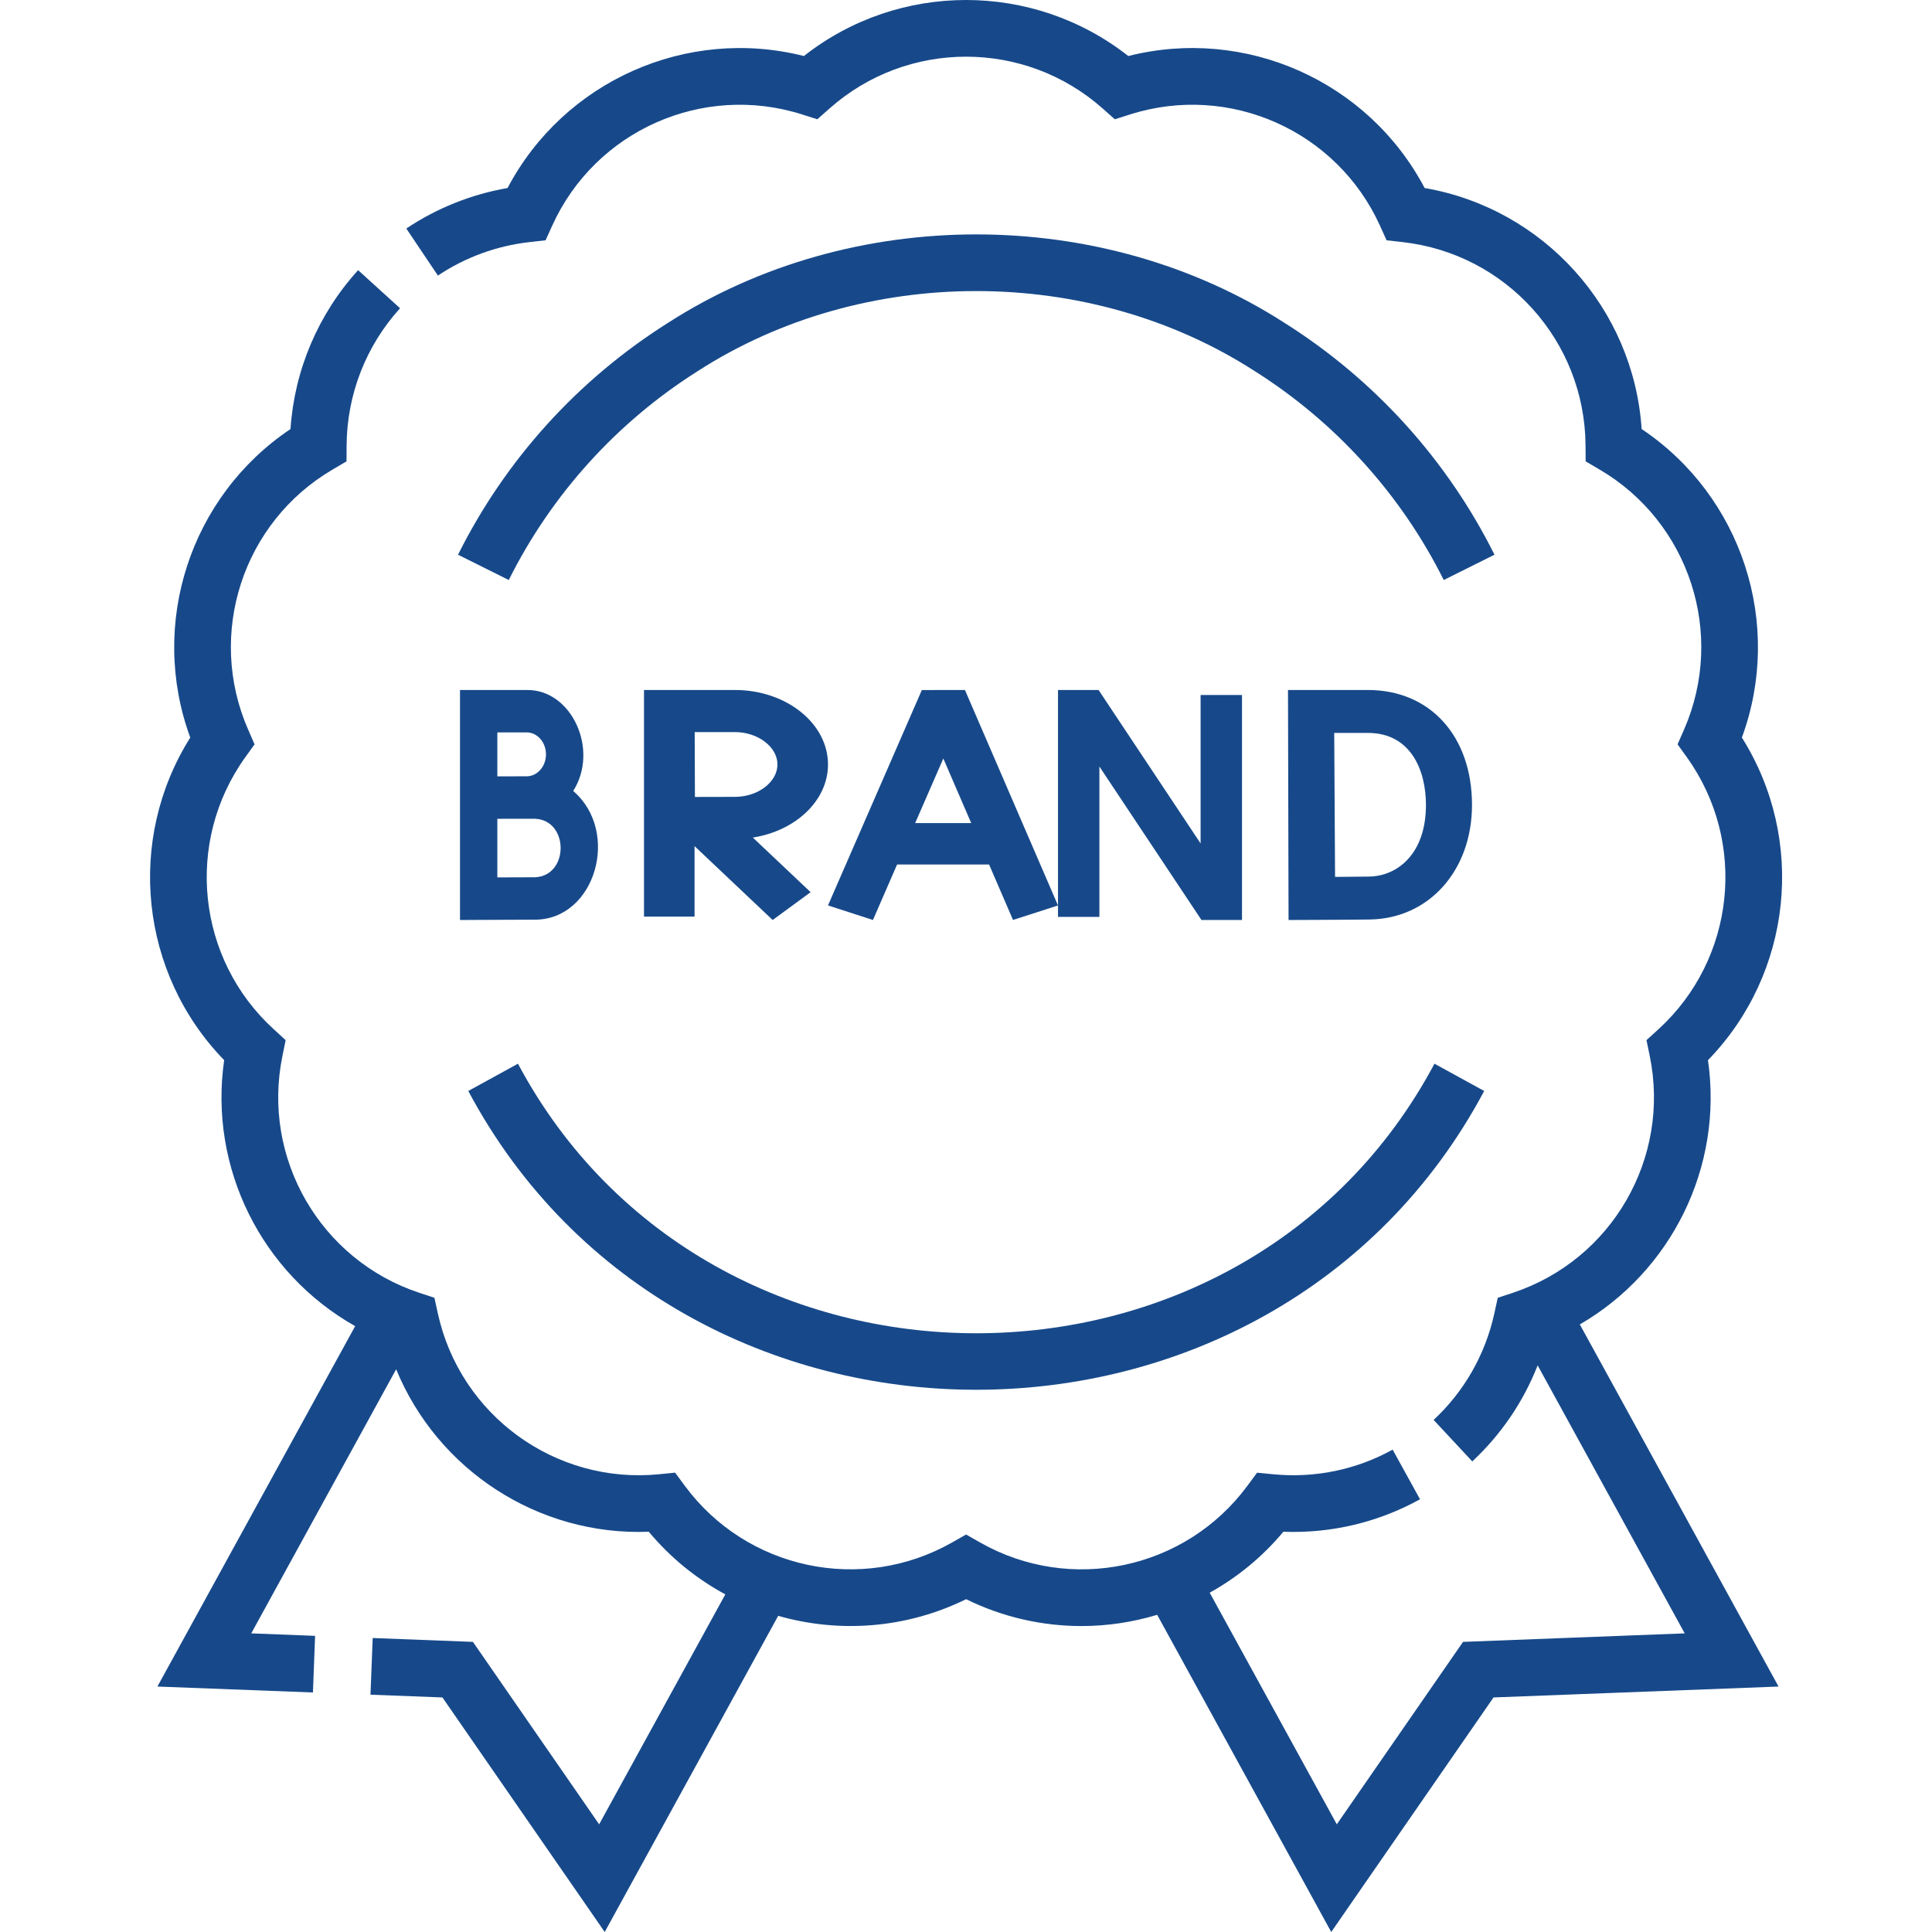
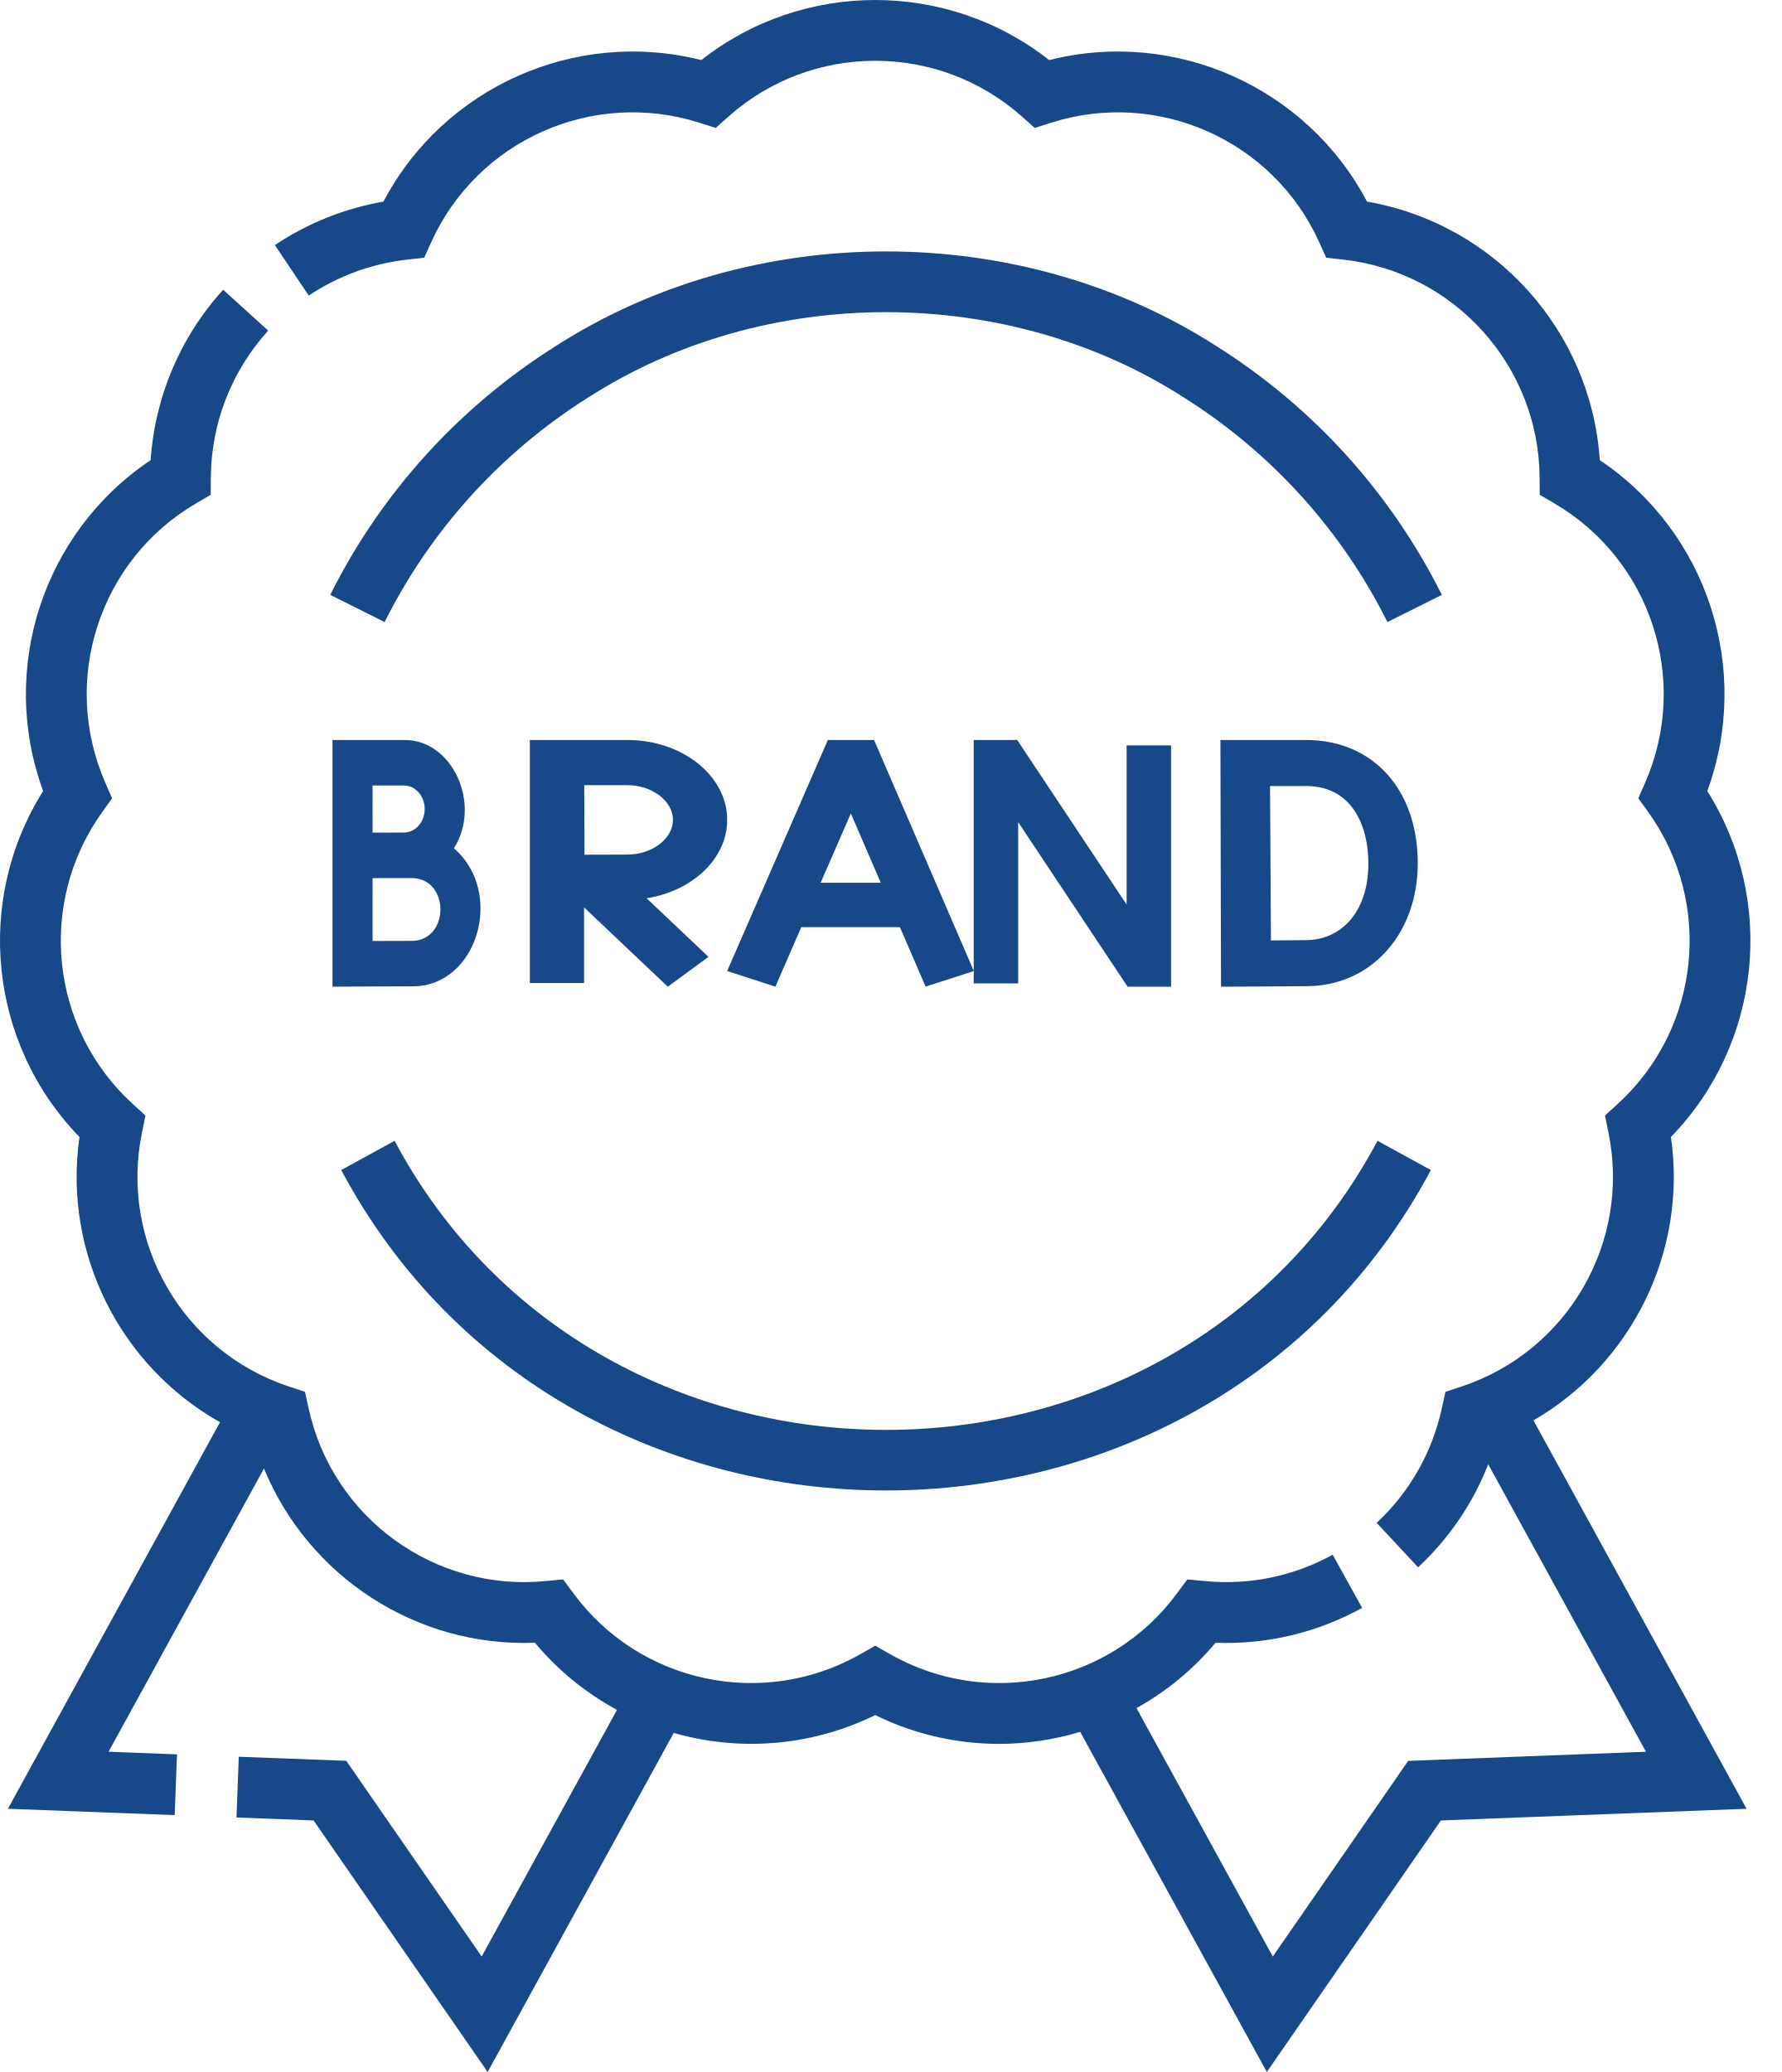
- <svg xmlns="http://www.w3.org/2000/svg" width="42" height="42" viewBox="0 0 42 42" fill="none">
-   <g clip-path="url(#clip0_2891_14369)">
-     <path d="M37.13 23.047C38.962 21.162 39.267 18.258 37.867 16.034C38.774 13.567 37.871 10.79 35.688 9.327C35.513 6.705 33.559 4.535 30.97 4.087C29.743 1.762 27.076 0.574 24.528 1.218C22.462 -0.406 19.541 -0.406 17.476 1.218C14.928 0.574 12.26 1.763 11.034 4.087C10.248 4.224 9.494 4.525 8.833 4.968L9.52 5.991C10.111 5.594 10.8 5.343 11.512 5.263L11.86 5.224L12.005 4.905C12.94 2.841 15.274 1.802 17.434 2.487L17.768 2.593L18.03 2.361C19.724 0.856 22.279 0.856 23.974 2.361L24.235 2.593L24.569 2.487C26.729 1.802 29.063 2.841 29.999 4.905L30.143 5.224L30.491 5.263C32.743 5.515 34.453 7.414 34.468 9.68L34.471 10.03L34.773 10.207C36.727 11.353 37.517 13.783 36.61 15.86L36.469 16.181L36.673 16.465C37.992 18.308 37.725 20.849 36.052 22.376L35.793 22.612L35.864 22.955C36.32 25.175 35.042 27.388 32.892 28.103L32.56 28.213L32.485 28.555C32.289 29.447 31.832 30.247 31.166 30.868L32.006 31.77C32.635 31.183 33.117 30.472 33.427 29.682L36.624 35.508L31.805 35.693L29.061 39.659L26.298 34.624C26.896 34.291 27.442 33.848 27.899 33.299C28.937 33.338 29.957 33.097 30.87 32.593L30.275 31.514C29.48 31.953 28.582 32.137 27.676 32.049L27.328 32.015L27.12 32.296C25.776 34.12 23.276 34.652 21.306 33.532L21.002 33.359L20.697 33.532C18.727 34.651 16.228 34.12 14.884 32.296L14.676 32.014L14.327 32.049C12.072 32.271 10.005 30.768 9.519 28.555L9.444 28.213L9.111 28.103C6.961 27.388 5.684 25.175 6.14 22.955L6.21 22.612L5.952 22.376C4.278 20.849 4.011 18.308 5.33 16.465L5.534 16.181L5.394 15.86C4.486 13.783 5.276 11.353 7.231 10.207L7.533 10.03L7.535 9.68C7.543 8.576 7.955 7.518 8.697 6.701L7.785 5.873C6.916 6.83 6.401 8.045 6.315 9.327C4.132 10.79 3.23 13.567 4.136 16.034C2.737 18.258 3.042 21.162 4.873 23.047C4.535 25.397 5.695 27.688 7.721 28.829L3.422 36.664L6.803 36.793L6.85 35.562L5.462 35.508L8.612 29.767C9.512 31.955 11.699 33.392 14.104 33.299C14.578 33.867 15.145 34.324 15.768 34.66L13.025 39.659L10.281 35.693L8.102 35.609L8.054 36.841L9.618 36.901L13.146 42L16.917 35.127C18.243 35.506 19.698 35.406 21.002 34.765C21.803 35.159 22.662 35.349 23.512 35.349C24.07 35.349 24.624 35.265 25.156 35.105L28.94 42L32.468 36.901L38.664 36.664L34.344 28.792C36.332 27.64 37.465 25.372 37.13 23.047Z" fill="#17498A" />
-     <path d="M10.18 23.717C14.797 32.379 27.65 32.376 32.265 23.717L31.184 23.124C27.019 30.939 15.425 30.936 11.26 23.124L10.18 23.717Z" fill="#17498A" />
-     <path d="M27.932 7.024C23.945 4.453 18.501 4.453 14.513 7.024C12.562 8.256 10.986 9.997 9.957 12.059L11.06 12.609C11.989 10.749 13.41 9.178 15.171 8.066C18.767 5.748 23.679 5.748 27.274 8.066C29.035 9.178 30.457 10.749 31.386 12.609L32.489 12.059C31.459 9.997 29.883 8.256 27.932 7.024Z" fill="#17498A" />
-     <path d="M21.502 18.794L22.022 19.999L23 19.684L20.977 15L20.04 15.001L18 19.683L18.977 20L19.502 18.794H21.502ZM20.507 16.489L21.113 17.893H19.895L20.507 16.489Z" fill="#17498A" />
-     <path d="M26.119 20H27V15.109H26.1V18.336L23.882 15L23 15V19.933H23.9V16.664L26.119 20Z" fill="#17498A" />
-     <path d="M32 17.499C32 16.004 31.091 15 29.737 15H28L28.012 20C28.012 20 29.431 19.995 29.782 19.989C31.067 19.968 32 18.921 32 17.499ZM29.023 19.063L29.005 15.933H29.737C30.667 15.933 30.999 16.742 30.999 17.499C30.999 18.561 30.379 19.046 29.765 19.056C29.595 19.059 29.29 19.061 29.023 19.063Z" fill="#17498A" />
-     <path d="M10 15V16.877V17.804V20L10.408 19.998C10.408 19.998 11.367 19.993 11.631 19.993C12.944 19.99 13.495 18.082 12.461 17.195C13.03 16.299 12.429 14.984 11.449 15H10ZM11.631 19.071C11.481 19.071 11.108 19.073 10.812 19.074V17.8C10.899 17.8 10.99 17.799 11.077 17.799H11.631C12.373 17.831 12.373 19.039 11.631 19.071ZM11.869 16.399C11.869 16.662 11.68 16.876 11.449 16.876C11.373 16.876 11.233 16.876 11.079 16.877H10.812V15.922H11.449C11.68 15.922 11.869 16.136 11.869 16.399Z" fill="#17498A" />
-     <path d="M18 16.619C18 15.726 17.093 15 15.977 15H14L14 19.926H15.099V18.394L16.797 20L17.622 19.395L16.366 18.208C17.296 18.062 18 17.405 18 16.619ZM15.977 17.323C15.776 17.323 15.415 17.324 15.107 17.325C15.106 17.074 15.103 16.178 15.102 15.915H15.977C16.478 15.915 16.901 16.238 16.901 16.619C16.901 17 16.478 17.323 15.977 17.323Z" fill="#17498A" />
-   </g>
-   <defs>
-     <clipPath id="clip0_2891_14369">
-       <rect width="42" height="42" fill="#17498A" />
-     </clipPath>
-   </defs>
+ <svg xmlns="http://www.w3.org/2000/svg" width="43" height="50" viewBox="0 0 43 50" fill="none">
+   <path d="M40.32 27.437C42.5 25.193 42.863 21.735 41.197 19.088C42.276 16.151 41.202 12.845 38.603 11.104C38.395 7.982 36.068 5.398 32.986 4.865C31.526 2.098 28.35 0.684 25.317 1.45C22.858 -0.483 19.381 -0.483 16.922 1.45C13.889 0.684 10.712 2.098 9.252 4.865C8.317 5.028 7.419 5.387 6.633 5.914L7.45 7.133C8.155 6.66 8.975 6.36 9.822 6.265L10.236 6.219L10.408 5.839C11.522 3.382 14.301 2.145 16.872 2.961L17.27 3.087L17.581 2.81C19.598 1.019 22.64 1.019 24.657 2.81L24.969 3.087L25.366 2.961C27.937 2.145 30.716 3.382 31.83 5.839L32.002 6.219L32.416 6.265C35.097 6.566 37.133 8.826 37.151 11.524L37.154 11.94L37.513 12.151C39.84 13.516 40.78 16.409 39.7 18.881L39.533 19.263L39.776 19.602C41.346 21.795 41.028 24.82 39.036 26.639L38.728 26.919L38.812 27.328C39.355 29.97 37.834 32.604 35.274 33.456L34.879 33.587L34.789 33.994C34.556 35.056 34.013 36.008 33.219 36.748L34.219 37.821C34.968 37.123 35.542 36.277 35.911 35.335L39.717 42.272L33.98 42.492L30.713 47.213L27.424 41.219C28.136 40.822 28.785 40.295 29.331 39.642C30.565 39.688 31.781 39.401 32.868 38.801L32.158 37.517C31.212 38.039 30.143 38.258 29.065 38.153L28.65 38.113L28.403 38.448C26.802 40.62 23.827 41.252 21.482 39.919L21.119 39.713L20.757 39.919C18.411 41.252 15.436 40.62 13.836 38.448L13.588 38.112L13.174 38.153C10.488 38.418 8.028 36.629 7.449 33.994L7.36 33.587L6.964 33.456C4.404 32.604 2.883 29.97 3.426 27.328L3.51 26.919L3.202 26.639C1.21 24.82 0.892 21.795 2.463 19.602L2.705 19.263L2.538 18.881C1.458 16.409 2.398 13.516 4.725 12.151L5.084 11.94L5.087 11.524C5.096 10.21 5.588 8.951 6.471 7.978L5.385 6.992C4.35 8.13 3.738 9.577 3.635 11.104C1.036 12.845 -0.038 16.151 1.041 19.088C-0.625 21.735 -0.262 25.193 1.918 27.437C1.516 30.234 2.897 32.962 5.309 34.32L0.191 43.648L4.215 43.801L4.271 42.335L2.619 42.272L6.37 35.437C7.441 38.041 10.045 39.753 12.908 39.641C13.472 40.318 14.147 40.861 14.888 41.262L11.623 47.213L8.356 42.491L5.762 42.392L5.706 43.858L7.567 43.93L11.767 50L16.257 41.818C17.835 42.269 19.568 42.149 21.119 41.387C22.073 41.856 23.095 42.082 24.108 42.082C24.772 42.082 25.431 41.982 26.065 41.792L30.569 50L34.769 43.93L42.145 43.648L37.003 34.276C39.369 32.905 40.718 30.205 40.32 27.437Z" fill="#17498A" />
+   <path d="M8.234 28.235C13.731 38.546 29.032 38.543 34.527 28.235L33.24 27.529C28.281 36.832 14.478 36.829 9.521 27.529L8.234 28.235Z" fill="#17498A" />
+   <path d="M29.368 8.362C24.621 5.302 18.14 5.302 13.393 8.362C11.07 9.829 9.194 11.901 7.969 14.355L9.281 15.011C10.387 12.797 12.08 10.927 14.176 9.603C18.456 6.843 24.305 6.843 28.584 9.603C30.681 10.927 32.373 12.797 33.479 15.011L34.792 14.355C33.566 11.901 31.691 9.829 29.368 8.362Z" fill="#17498A" />
+   <path d="M21.716 22.374L22.335 23.808L23.499 23.433L21.091 17.857L19.976 17.858L17.547 23.432L18.71 23.81L19.335 22.374H21.716ZM20.531 19.63L21.253 21.301H19.802L20.531 19.63Z" fill="#17498A" />
+   <path d="M27.209 23.81H28.258V17.986H27.186V21.829L24.546 17.858L23.496 17.857V23.73H24.568V19.838L27.209 23.81Z" fill="#17498A" />
+   <path d="M34.211 20.832C34.211 19.053 33.129 17.857 31.517 17.857H29.449L29.463 23.81C29.463 23.81 31.152 23.804 31.571 23.797C33.101 23.772 34.211 22.525 34.211 20.832ZM30.668 22.694L30.646 18.968H31.518C32.625 18.968 33.019 19.931 33.019 20.832C33.019 22.096 32.281 22.674 31.55 22.686C31.348 22.689 30.985 22.692 30.668 22.694Z" fill="#17498A" />
+   <path d="M8.023 17.857V20.092V21.195V23.81L8.509 23.807C8.509 23.807 9.65 23.801 9.965 23.801C11.529 23.798 12.184 21.526 10.953 20.471C11.63 19.403 10.915 17.838 9.748 17.857H8.023ZM9.965 22.704C9.786 22.704 9.342 22.706 8.99 22.707V21.191C9.093 21.19 9.202 21.19 9.306 21.189H9.965C10.849 21.227 10.848 22.666 9.965 22.704ZM10.248 19.523C10.248 19.836 10.024 20.09 9.748 20.09C9.659 20.09 9.491 20.091 9.307 20.092H8.99V18.955H9.748C10.024 18.955 10.248 19.21 10.248 19.523Z" fill="#17498A" />
+   <path d="M17.547 19.785C17.547 18.722 16.467 17.857 15.139 17.857H12.785L12.785 23.722H14.094V21.897L16.114 23.81L17.096 23.09L15.602 21.676C16.709 21.502 17.547 20.72 17.547 19.785ZM15.139 20.622C14.9 20.622 14.47 20.624 14.104 20.625C14.102 20.326 14.099 19.26 14.098 18.947H15.139C15.735 18.947 16.239 19.33 16.239 19.785C16.239 20.239 15.735 20.622 15.139 20.622Z" fill="#17498A" />
</svg>
